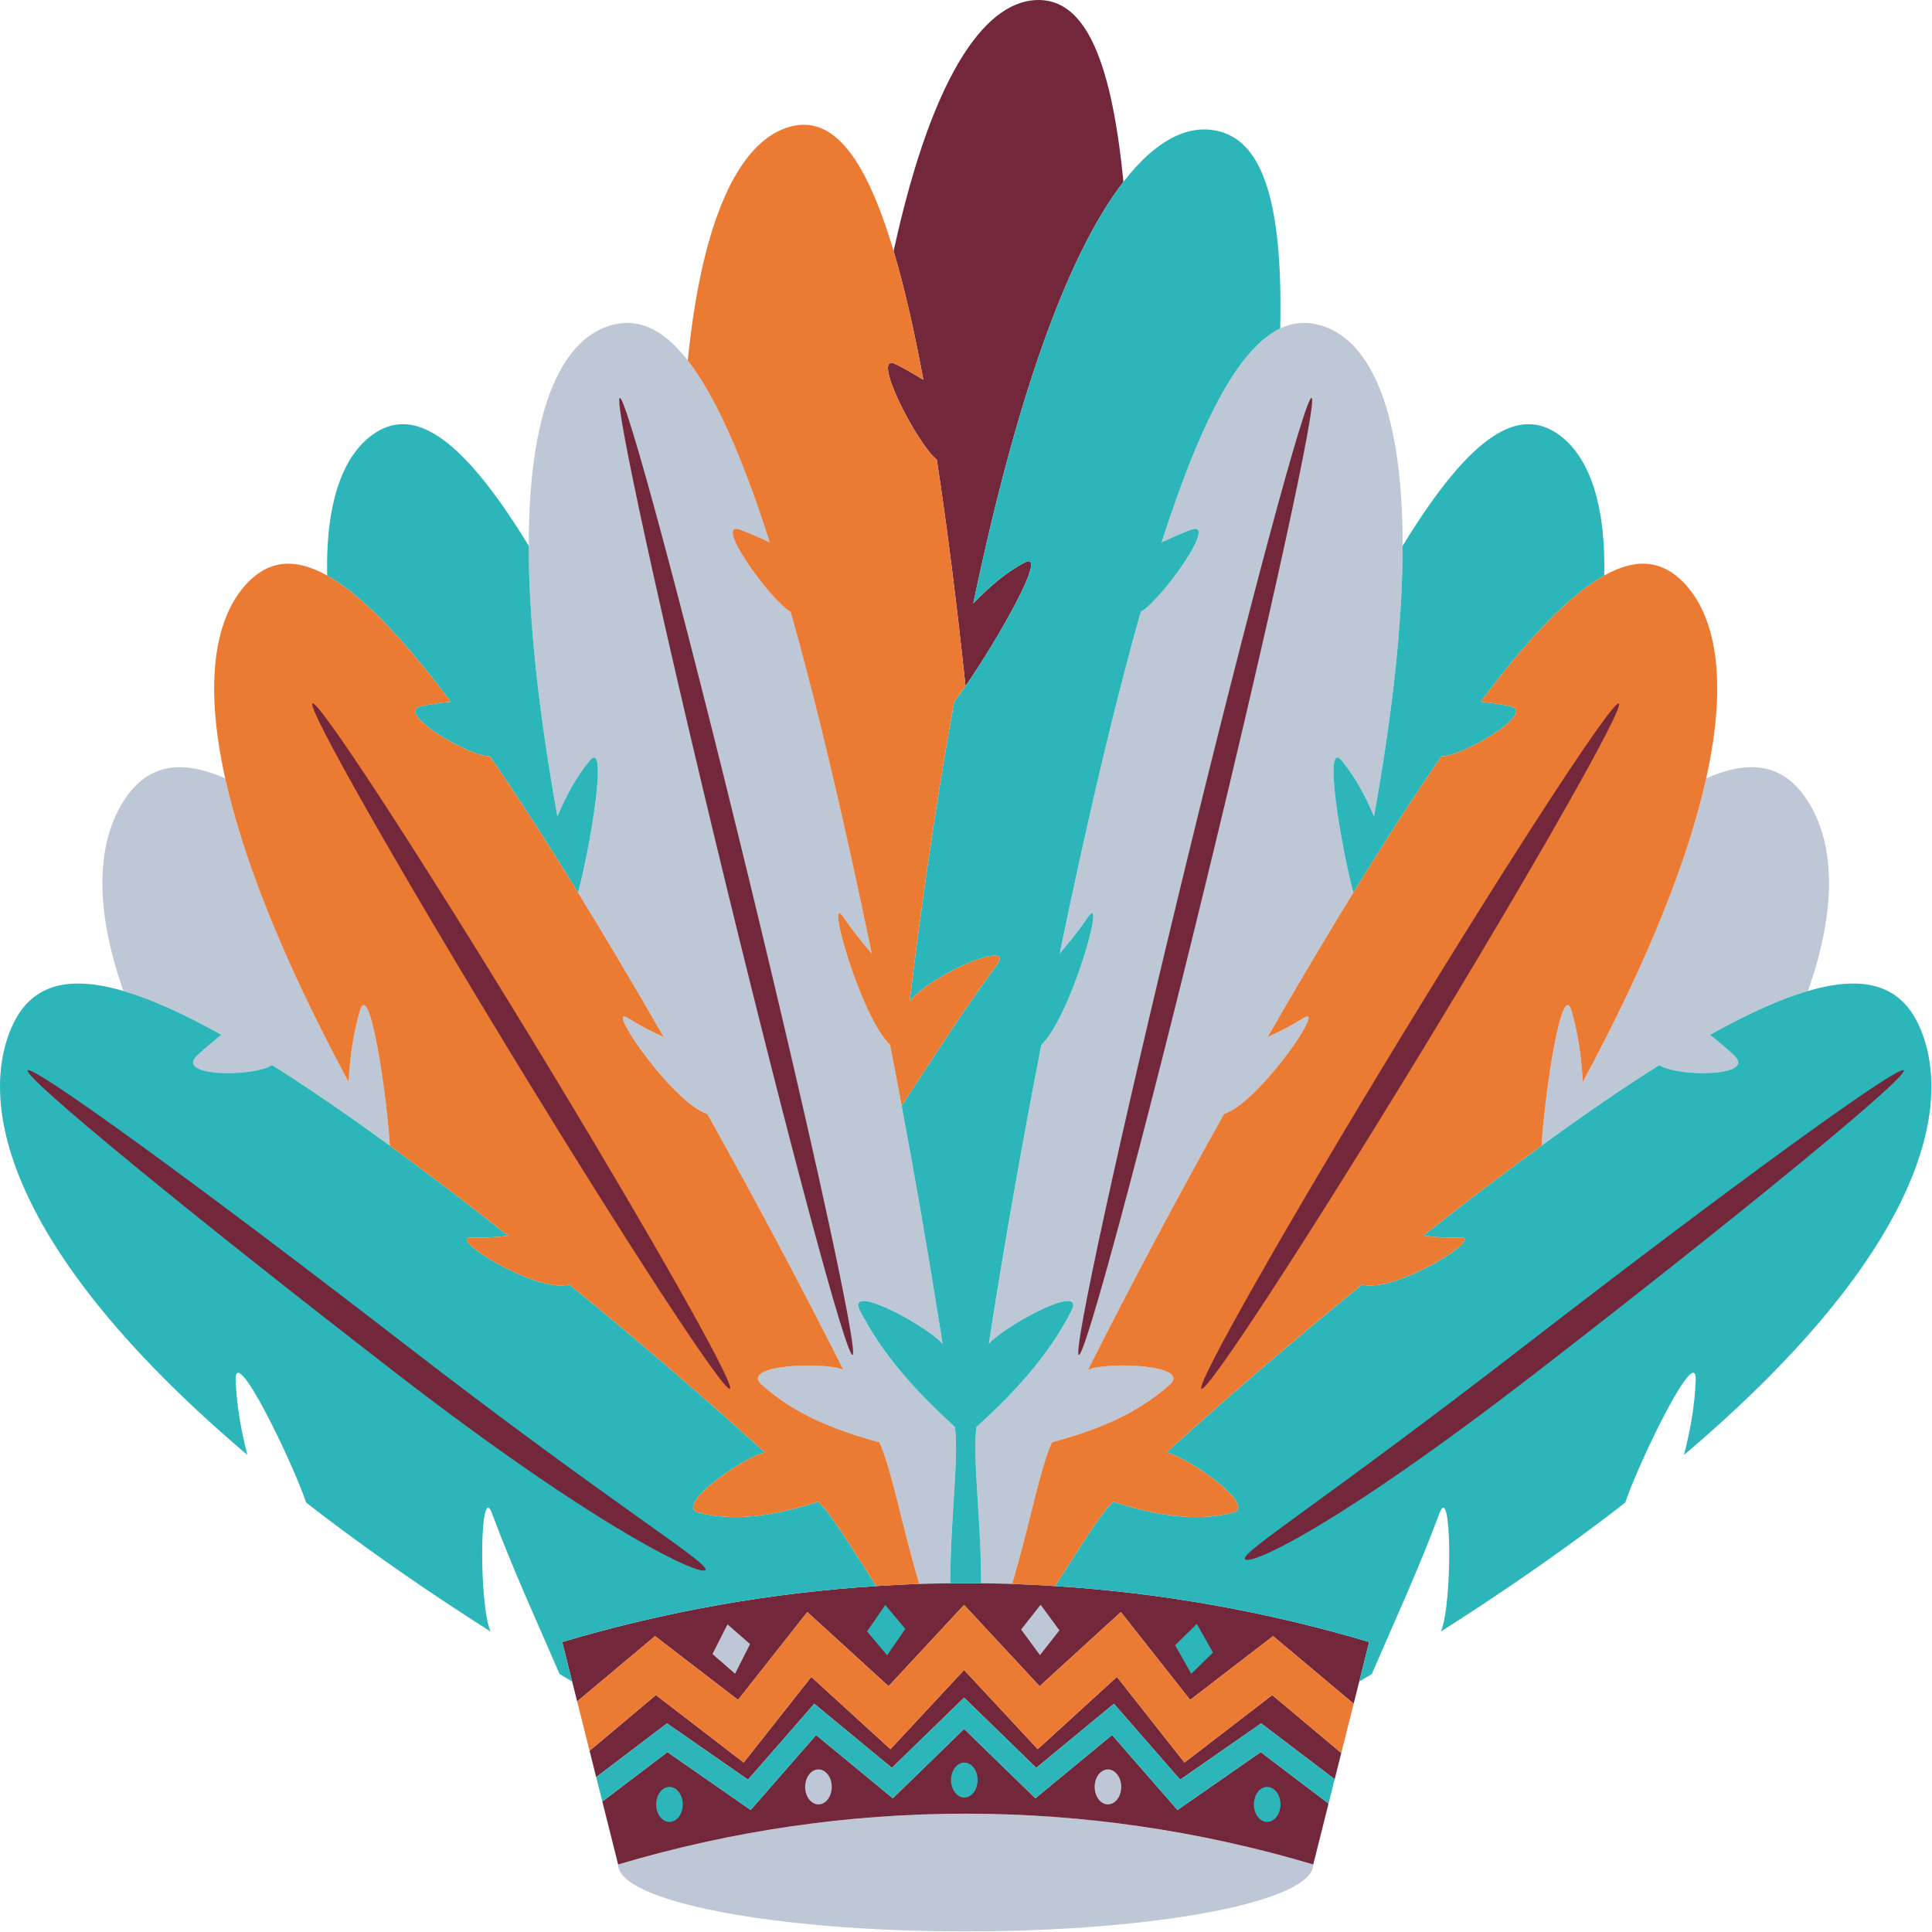
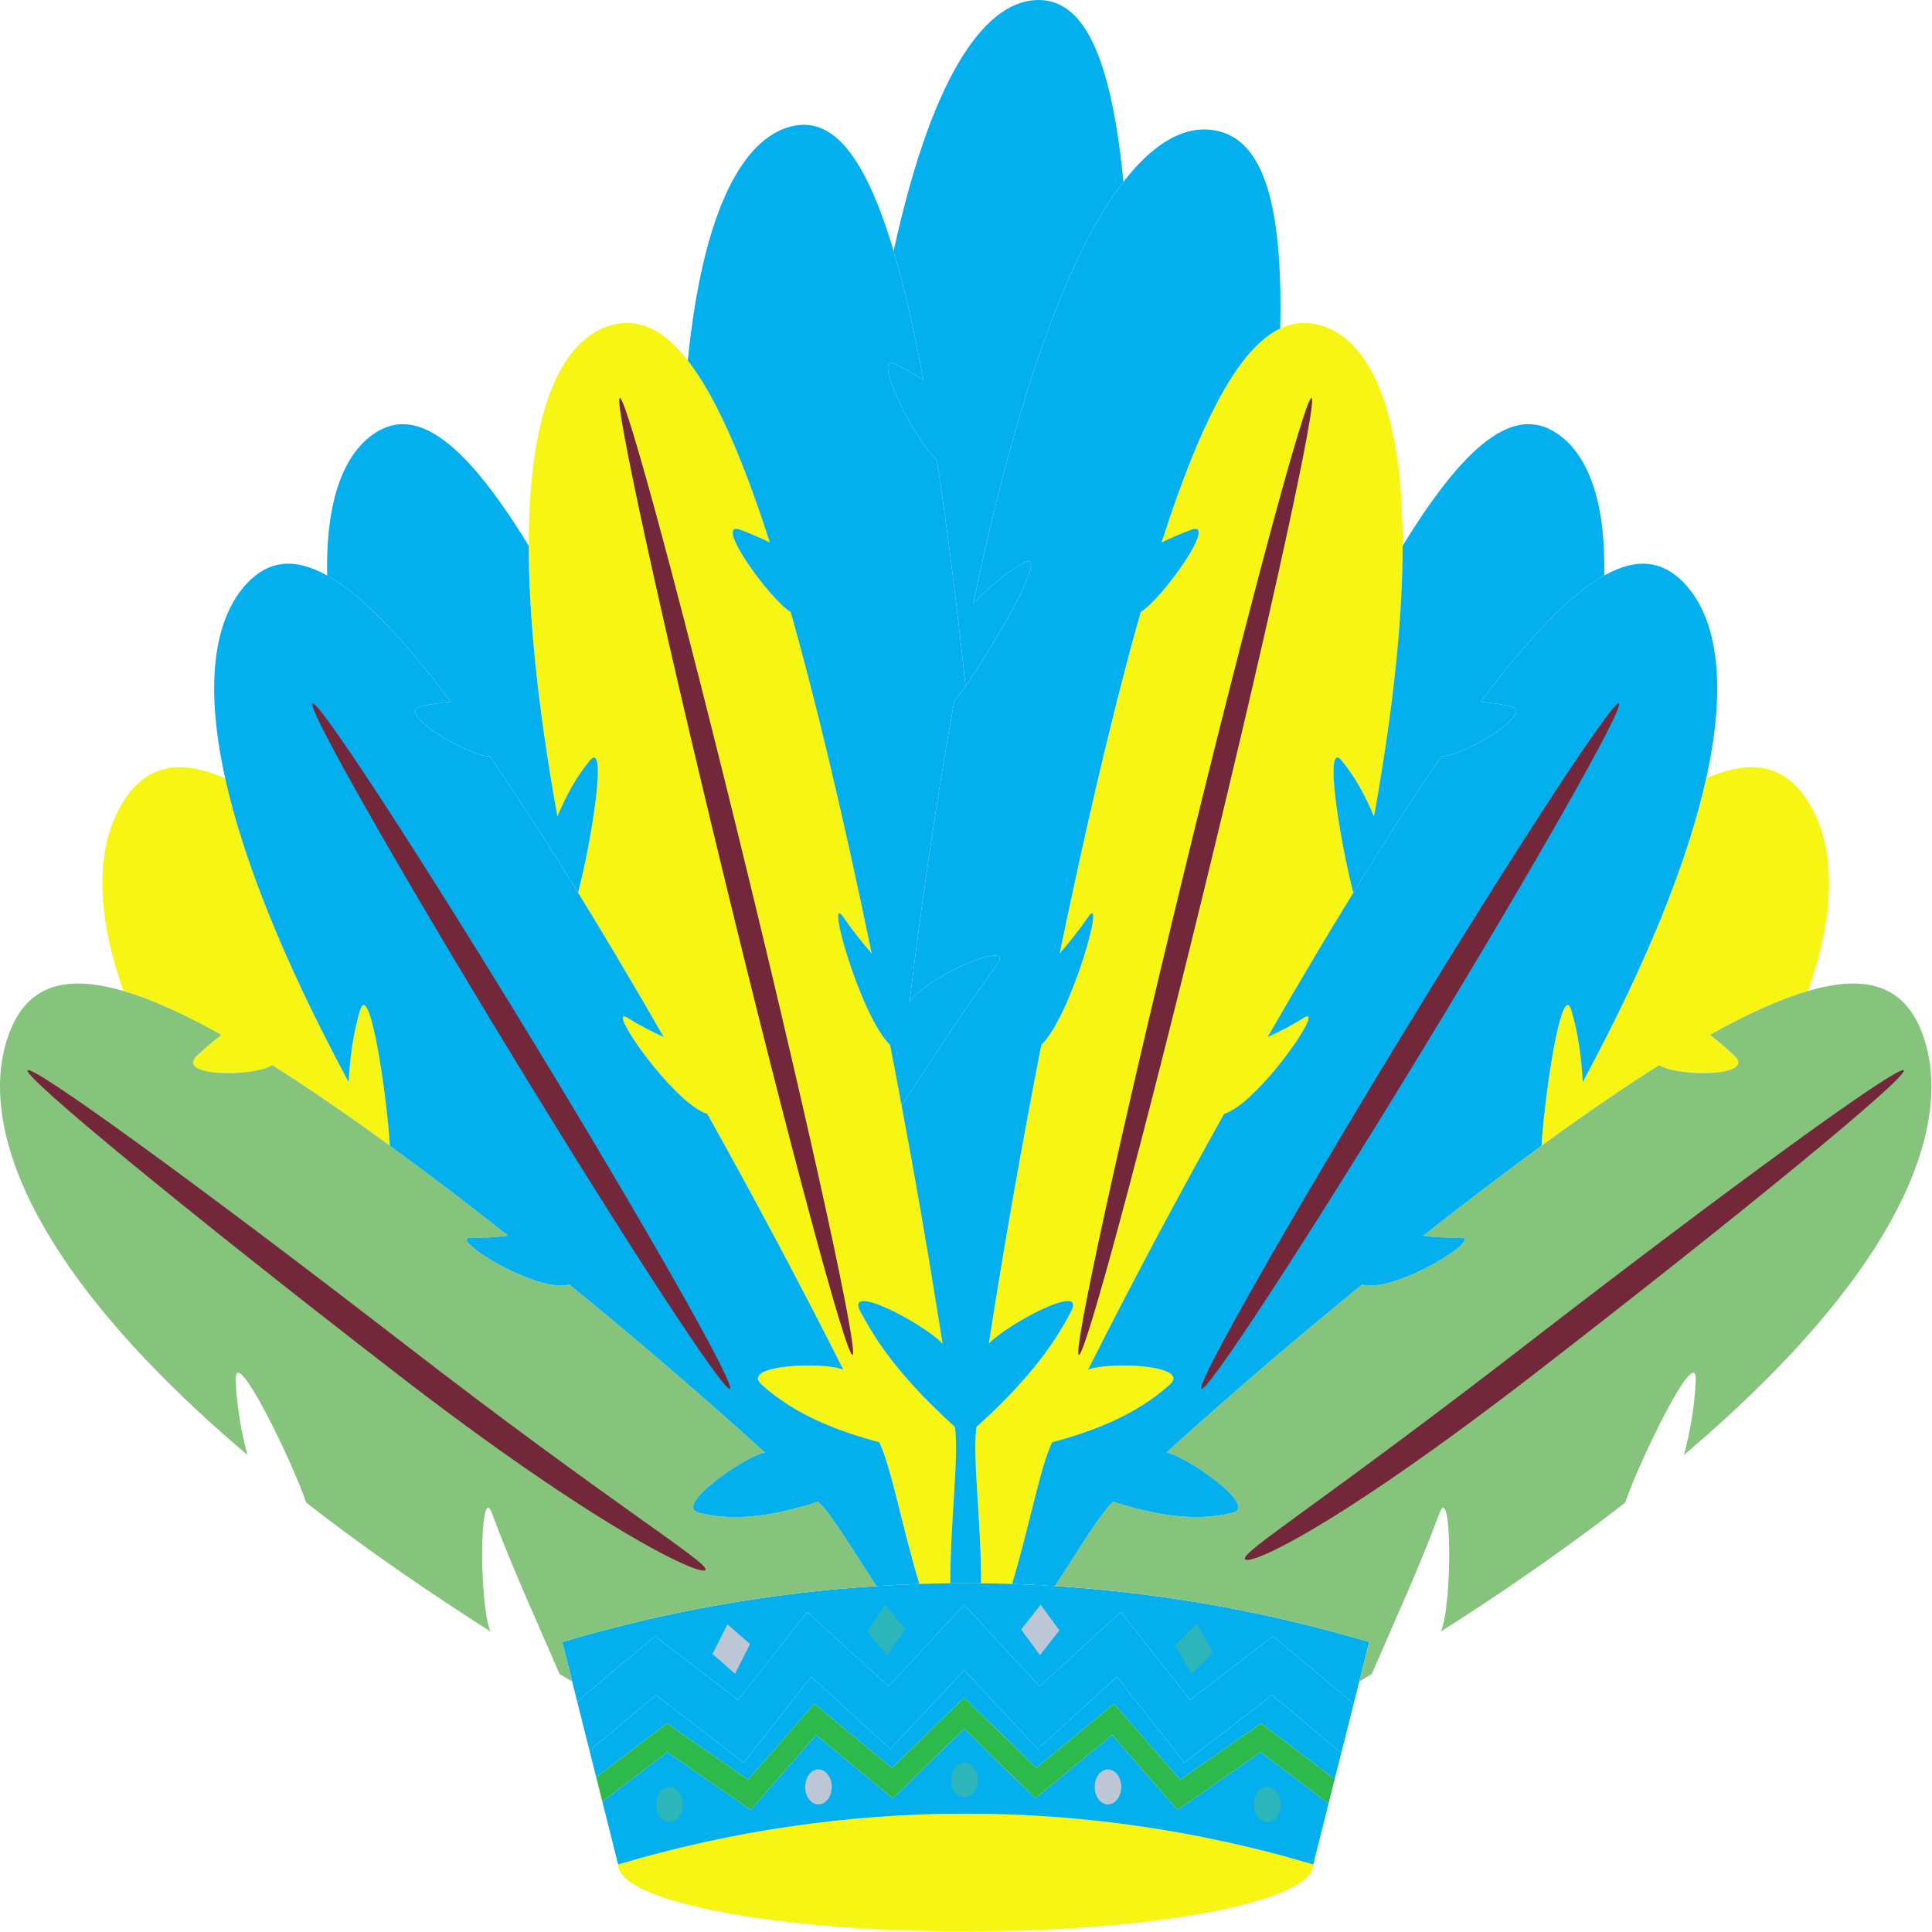
<svg xmlns="http://www.w3.org/2000/svg" width="96" height="96" viewBox="0 0 96 96" fill="none">
-   <path d="M30.715 92.645C30.715 92.645 30.715 92.645 30.715 92.644C30.715 92.645 30.715 92.645 30.715 92.645C30.715 94.481 38.447 95.97 47.985 95.97C57.523 95.97 65.254 94.481 65.254 92.645C53.949 89.279 42.02 89.279 30.715 92.645Z" fill="#BEC7D5" />
-   <path d="M17.879 50.233C17.536 51.414 17.387 52.591 17.323 53.768C13.929 47.456 12.037 42.5 11.19 38.677C8.773 37.61 7.22 38.135 6.157 39.781C4.91 41.71 4.572 44.808 6.132 49.241C7.473 49.633 9.079 50.345 11.002 51.42C10.594 51.743 10.195 52.077 9.807 52.436C8.65 53.505 12.586 53.532 13.521 52.924C15.253 54.014 17.197 55.344 19.371 56.93C19.22 54.381 18.362 48.578 17.879 50.233Z" fill="#BEC7D5" />
-   <path d="M31.201 50.585C30.184 49.942 32.466 53.379 34.222 54.797C34.479 55.006 34.725 55.169 34.948 55.272C35.017 55.303 35.083 55.33 35.147 55.349C37.483 59.533 39.793 63.867 41.907 68.063C40.952 67.648 36.741 67.807 37.846 68.801C39.534 70.319 41.599 71.099 43.69 71.665C44.281 72.884 44.825 75.868 45.68 78.703C46.193 78.686 46.706 78.68 47.22 78.675C47.216 75.552 47.658 72.381 47.45 70.906C46.62 70.15 45.811 69.355 45.064 68.502C44.276 67.603 43.563 66.635 42.975 65.573C42.895 65.43 42.812 65.29 42.738 65.143C42.638 64.947 42.624 64.817 42.675 64.739C42.783 64.571 43.194 64.647 43.722 64.855C44.172 65.031 44.705 65.301 45.209 65.595C45.731 65.899 46.219 66.227 46.548 66.5C46.667 66.599 46.766 66.69 46.837 66.771C46.812 66.606 46.783 66.437 46.757 66.272C46.718 66.025 46.676 65.774 46.637 65.526C46.086 62.055 45.468 58.492 44.803 54.941C44.613 53.931 44.423 52.921 44.227 51.917C42.772 50.541 40.975 44.218 41.901 45.563C42.34 46.201 42.816 46.802 43.315 47.381C42.98 45.768 42.642 44.169 42.3 42.621C41.236 37.798 40.238 33.763 39.288 30.407C38.262 29.81 35.358 25.775 36.803 26.327C37.289 26.512 37.771 26.724 38.25 26.951C36.812 22.468 35.476 19.58 34.175 17.909C32.898 16.269 31.654 15.802 30.379 16.156C28.109 16.789 26.271 19.88 26.273 27.121C26.274 30.589 26.695 35.004 27.696 40.565C28.112 39.578 28.611 38.635 29.295 37.801C30.241 36.649 29.35 41.99 28.724 44.355C29.347 45.369 29.99 46.431 30.659 47.555C31.426 48.843 32.202 50.177 32.981 51.53C32.373 51.258 31.776 50.95 31.201 50.585Z" fill="#BEC7D5" />
-   <path d="M89.813 39.781C88.749 38.135 87.196 37.61 84.78 38.677C83.933 42.5 82.041 47.456 78.647 53.768C78.583 52.591 78.433 51.414 78.09 50.233C77.608 48.578 76.75 54.381 76.598 56.929C78.773 55.344 80.717 54.014 82.448 52.923C83.384 53.532 87.319 53.505 86.163 52.436C85.775 52.077 85.376 51.743 84.967 51.42C86.891 50.345 88.497 49.633 89.838 49.241C91.398 44.808 91.06 41.71 89.813 39.781Z" fill="#BEC7D5" />
-   <path d="M65.59 16.156C64.926 15.971 64.269 16.012 63.612 16.323C61.726 17.218 59.833 20.363 57.72 26.951C58.199 26.725 58.681 26.512 59.167 26.328C60.612 25.776 57.708 29.811 56.682 30.408C55.731 33.764 54.734 37.798 53.67 42.621C53.328 44.169 52.99 45.768 52.655 47.381C53.153 46.802 53.63 46.201 54.069 45.563C54.994 44.218 53.198 50.541 51.743 51.918C50.777 56.868 49.882 61.936 49.133 66.772C49.919 65.879 53.986 63.659 53.232 65.143C52.08 67.409 50.344 69.245 48.519 70.907C48.311 72.381 48.753 75.552 48.75 78.675C49.263 78.68 49.776 78.686 50.29 78.703C51.145 75.868 51.688 72.884 52.28 71.665C54.37 71.099 56.436 70.319 58.124 68.801C59.229 67.807 55.017 67.649 54.063 68.063C56.177 63.867 58.486 59.533 60.823 55.349C60.886 55.33 60.953 55.303 61.022 55.272C61.244 55.169 61.49 55.006 61.748 54.798C63.504 53.379 65.786 49.942 64.769 50.585C64.193 50.95 63.596 51.258 62.989 51.53C63.767 50.177 64.544 48.843 65.311 47.556C65.98 46.431 66.623 45.37 67.246 44.356C66.62 41.99 65.729 36.65 66.674 37.801C67.359 38.635 67.857 39.578 68.274 40.566C69.275 35.004 69.696 30.589 69.697 27.121C69.699 19.881 67.86 16.79 65.59 16.156Z" fill="#BEC7D5" />
-   <path d="M46.55 22.839C47.04 26.029 47.515 29.762 47.977 34.089C49.516 31.87 52.167 27.275 50.905 27.955C49.953 28.47 49.129 29.185 48.361 29.985C50.733 18.645 53.361 12.223 55.822 9.037C55.18 2.447 53.731 0.02 51.623 0C49.171 -0.023 46.427 3.21 44.403 12.475C44.914 14.193 45.406 16.308 45.882 18.874C45.433 18.596 44.984 18.336 44.526 18.105C43.163 17.416 45.601 22.118 46.55 22.839Z" fill="#73273B" />
-   <path d="M62.645 87.061L58.509 89.938L55.258 86.211L51.448 89.356L47.905 85.909L44.362 89.356L40.552 86.212L37.301 89.938L33.165 87.061L29.929 89.517C30.191 90.559 30.453 91.602 30.715 92.644C30.715 92.645 30.715 92.645 30.715 92.645C42.021 89.279 53.949 89.279 65.255 92.645C65.508 91.636 65.762 90.627 66.015 89.619L62.645 87.061Z" fill="#73273B" />
-   <path d="M52.419 78.811C51.709 78.765 51 78.726 50.29 78.703C49.776 78.686 49.263 78.68 48.75 78.675C48.24 78.669 47.73 78.669 47.22 78.675C46.706 78.68 46.193 78.686 45.68 78.703C44.97 78.726 44.26 78.765 43.551 78.811C38.294 79.145 33.06 80.066 27.937 81.591C28.101 82.245 28.265 82.898 28.429 83.551C28.512 83.882 28.596 84.214 28.679 84.545L32.55 81.297L36.672 84.467L40.115 80.102L44.152 83.787L47.905 79.749L51.658 83.787L55.695 80.101L59.138 84.467L63.26 81.297L67.263 84.656C67.355 84.288 67.448 83.919 67.54 83.551C67.705 82.898 67.869 82.245 68.033 81.591C62.91 80.066 57.676 79.145 52.419 78.811Z" fill="#73273B" />
-   <path d="M63.217 84.226L58.856 87.58L55.498 83.324L51.564 86.915L47.905 82.979L44.246 86.915L40.312 83.324L36.954 87.58L32.593 84.226L29.295 86.994C29.405 87.431 29.515 87.868 29.624 88.305L33.144 85.634L37.169 88.431L40.46 84.659L44.318 87.844L47.905 84.355L51.492 87.844L55.35 84.659L58.641 88.431L62.665 85.634L66.32 88.407C66.429 87.973 66.538 87.539 66.647 87.105L63.217 84.226Z" fill="#73273B" />
-   <path d="M22.398 34.867C21.913 34.921 21.43 34.985 20.95 35.082C19.526 35.364 23.273 37.592 24.348 37.584C25.672 39.506 27.127 41.756 28.724 44.355C29.35 41.99 30.241 36.65 29.295 37.801C28.611 38.635 28.113 39.578 27.697 40.566C26.695 35.004 26.274 30.589 26.273 27.121C22.799 21.436 20.444 20.208 18.509 21.602C17.119 22.603 16.177 24.788 16.257 28.597C17.871 29.501 19.865 31.492 22.398 34.867Z" fill="#2DB6B9" />
-   <path d="M43.551 78.811C42.367 77.012 41.358 75.278 40.659 74.62C38.669 75.249 36.634 75.661 34.705 75.159C33.443 74.829 37.062 72.319 38.018 72.18C34.91 69.359 31.589 66.515 28.291 63.829C28.228 63.847 28.159 63.859 28.088 63.867C27.849 63.895 27.567 63.871 27.259 63.809C25.301 63.41 22.347 61.45 23.416 61.494C24.027 61.518 24.639 61.479 25.251 61.401C24.164 60.544 23.085 59.705 22.028 58.906C21.105 58.205 20.222 57.55 19.371 56.929C17.197 55.344 15.253 54.014 13.521 52.923C12.586 53.532 8.65 53.505 9.807 52.436C10.195 52.077 10.594 51.743 11.002 51.42C9.079 50.345 7.473 49.633 6.132 49.241C2.889 48.292 1.207 49.219 0.415 51.455C-1.047 55.576 1 62.721 12.293 72.296C11.994 71.138 11.768 69.93 11.71 68.611C11.624 66.621 14.533 72.644 15.212 74.659C15.531 74.908 15.849 75.156 16.179 75.406C18.758 77.359 21.539 79.267 24.373 81.069C23.793 79.728 23.825 73.523 24.45 75.206C25.475 77.966 26.671 80.547 27.807 83.186C28.015 83.31 28.222 83.428 28.429 83.551C28.265 82.898 28.101 82.245 27.937 81.591C33.06 80.066 38.294 79.145 43.551 78.811Z" fill="#2DB6B9" />
-   <path d="M71.622 37.584C72.697 37.592 76.445 35.364 75.02 35.083C74.54 34.985 74.057 34.921 73.573 34.867C76.105 31.492 78.099 29.501 79.713 28.597C79.794 24.788 78.85 22.603 77.462 21.602C75.526 20.208 73.171 21.436 69.697 27.121C69.696 30.589 69.275 35.004 68.274 40.566C67.857 39.578 67.359 38.636 66.675 37.801C65.729 36.65 66.62 41.99 67.246 44.356C68.844 41.757 70.298 39.506 71.622 37.584Z" fill="#2DB6B9" />
-   <path d="M95.555 51.456C94.763 49.219 93.081 48.292 89.838 49.241C88.497 49.633 86.891 50.345 84.968 51.42C85.376 51.743 85.775 52.077 86.163 52.436C87.32 53.505 83.384 53.532 82.449 52.924C80.717 54.014 78.773 55.344 76.599 56.93C75.748 57.55 74.866 58.205 73.942 58.906C72.885 59.705 71.806 60.544 70.719 61.401C71.331 61.479 71.943 61.519 72.553 61.494C73.623 61.45 70.669 63.41 68.711 63.809C68.403 63.871 68.121 63.895 67.882 63.867C67.811 63.859 67.742 63.847 67.68 63.829C64.381 66.515 61.06 69.359 57.952 72.18C58.908 72.319 62.527 74.829 61.265 75.159C59.336 75.661 57.301 75.25 55.311 74.62C54.612 75.278 53.603 77.012 52.419 78.811C57.676 79.145 62.91 80.066 68.033 81.592C67.869 82.245 67.705 82.898 67.54 83.551C67.748 83.429 67.956 83.31 68.163 83.186C69.299 80.547 70.496 77.966 71.52 75.206C72.145 73.524 72.177 79.728 71.597 81.07C74.431 79.267 77.212 77.359 79.791 75.406C80.122 75.156 80.439 74.908 80.758 74.659C81.437 72.644 84.346 66.621 84.26 68.611C84.202 69.93 83.976 71.138 83.677 72.296C94.97 62.721 97.017 55.576 95.555 51.456Z" fill="#2DB6B9" />
-   <path d="M58.641 88.431L55.35 84.659L51.492 87.844L47.905 84.355L44.318 87.844L40.46 84.659L37.169 88.431L33.144 85.634L29.624 88.305C29.668 88.478 29.711 88.651 29.755 88.824C29.813 89.055 29.871 89.286 29.929 89.517L33.164 87.061L37.301 89.938L40.552 86.212L44.362 89.356L47.905 85.909L51.448 89.356L55.258 86.211L58.509 89.938L62.645 87.061L66.015 89.619C66.032 89.552 66.048 89.486 66.065 89.419C66.15 89.082 66.235 88.745 66.32 88.407L62.665 85.634L58.641 88.431Z" fill="#2DB6B9" />
-   <path d="M42.975 65.573C43.563 66.635 44.276 67.603 45.065 68.503C45.812 69.355 46.62 70.15 47.45 70.907C47.658 72.381 47.217 75.552 47.22 78.675C47.73 78.669 48.24 78.669 48.75 78.675C48.754 75.552 48.312 72.381 48.519 70.907C50.344 69.245 52.081 67.409 53.232 65.144C53.986 63.659 49.92 65.879 49.133 66.772C49.882 61.936 50.777 56.868 51.743 51.918C53.198 50.541 54.994 44.218 54.069 45.563C53.63 46.202 53.154 46.802 52.655 47.381C52.99 45.768 53.328 44.169 53.67 42.621C54.734 37.798 55.732 33.764 56.682 30.408C57.708 29.811 60.612 25.776 59.167 26.328C58.681 26.512 58.2 26.725 57.72 26.951C59.833 20.363 61.726 17.218 63.613 16.323C63.764 9.615 62.581 6.927 60.431 6.491C59.057 6.213 57.478 6.893 55.822 9.037C53.362 12.223 50.733 18.645 48.361 29.985C49.129 29.185 49.953 28.47 50.906 27.955C52.167 27.275 49.516 31.87 47.977 34.089C47.765 34.394 47.574 34.656 47.417 34.851C47.321 35.379 47.225 35.906 47.131 36.451C46.396 40.706 45.749 45.229 45.193 49.792C45.773 48.912 48.189 47.669 49.212 47.498C49.647 47.426 49.831 47.546 49.514 47.972C49.432 48.082 49.355 48.196 49.274 48.306C47.707 50.442 46.272 52.711 44.803 54.942C45.468 58.492 46.087 62.055 46.637 65.526C46.677 65.774 46.719 66.025 46.757 66.272C46.783 66.438 46.812 66.607 46.837 66.772C46.766 66.691 46.667 66.599 46.549 66.5C46.219 66.227 45.731 65.899 45.21 65.595C44.706 65.302 44.172 65.032 43.722 64.855C43.194 64.647 42.784 64.571 42.675 64.739C42.625 64.817 42.638 64.947 42.738 65.144C42.812 65.29 42.896 65.43 42.975 65.573Z" fill="#2DB6B9" />
-   <path d="M34.705 75.159C36.634 75.661 38.669 75.249 40.659 74.62C41.358 75.278 42.367 77.012 43.551 78.811C44.261 78.765 44.97 78.726 45.68 78.703C44.825 75.868 44.281 72.884 43.691 71.665C41.599 71.099 39.534 70.319 37.846 68.801C36.741 67.807 40.952 67.649 41.907 68.063C39.794 63.867 37.483 59.533 35.147 55.349C35.083 55.33 35.017 55.303 34.948 55.272C34.725 55.169 34.48 55.006 34.222 54.798C32.466 53.379 30.184 49.942 31.201 50.585C31.777 50.95 32.374 51.258 32.981 51.53C32.203 50.177 31.426 48.843 30.659 47.556C29.99 46.431 29.347 45.37 28.724 44.355C27.127 41.756 25.672 39.506 24.348 37.584C23.273 37.592 19.526 35.364 20.95 35.083C21.43 34.985 21.913 34.921 22.398 34.867C19.865 31.492 17.871 29.501 16.257 28.597C14.582 27.658 13.315 27.89 12.285 28.973C10.781 30.552 10.071 33.622 11.19 38.677C12.037 42.5 13.929 47.456 17.323 53.768C17.387 52.591 17.536 51.414 17.88 50.233C18.362 48.578 19.22 54.381 19.371 56.929C20.222 57.55 21.105 58.205 22.028 58.906C23.085 59.705 24.164 60.544 25.251 61.401C24.639 61.479 24.027 61.518 23.416 61.494C22.347 61.45 25.301 63.41 27.259 63.809C27.567 63.871 27.849 63.895 28.088 63.867C28.159 63.859 28.228 63.847 28.291 63.829C31.589 66.515 34.91 69.359 38.018 72.18C37.062 72.319 33.443 74.829 34.705 75.159Z" fill="#EB7A33" />
-   <path d="M83.685 28.973C82.654 27.89 81.388 27.658 79.713 28.597C78.099 29.501 76.105 31.492 73.572 34.867C74.057 34.921 74.54 34.985 75.02 35.083C76.444 35.364 72.697 37.592 71.622 37.584C70.297 39.506 68.843 41.756 67.246 44.356C66.622 45.37 65.98 46.431 65.311 47.556C64.544 48.843 63.767 50.177 62.989 51.53C63.596 51.258 64.193 50.95 64.769 50.585C65.786 49.942 63.504 53.379 61.748 54.798C61.49 55.006 61.244 55.169 61.022 55.272C60.953 55.303 60.886 55.33 60.823 55.349C58.486 59.533 56.177 63.867 54.063 68.063C55.017 67.649 59.229 67.807 58.124 68.801C56.436 70.319 54.37 71.099 52.279 71.665C51.688 72.884 51.145 75.868 50.29 78.703C51 78.726 51.709 78.765 52.419 78.811C53.603 77.012 54.612 75.278 55.31 74.62C57.301 75.249 59.336 75.661 61.265 75.159C62.526 74.829 58.908 72.319 57.952 72.18C61.06 69.359 64.381 66.515 67.679 63.829C67.742 63.847 67.811 63.859 67.882 63.867C68.121 63.895 68.403 63.871 68.711 63.809C70.669 63.41 73.623 61.45 72.553 61.494C71.943 61.518 71.331 61.479 70.719 61.401C71.806 60.544 72.885 59.705 73.941 58.906C74.865 58.205 75.748 57.55 76.598 56.929C76.75 54.381 77.608 48.578 78.09 50.233C78.433 51.414 78.583 52.591 78.647 53.768C82.041 47.456 83.933 42.499 84.78 38.677C85.899 33.622 85.189 30.552 83.685 28.973Z" fill="#EB7A33" />
-   <path d="M36.803 26.328C35.358 25.776 38.262 29.811 39.288 30.408C40.238 33.764 41.236 37.798 42.3 42.621C42.642 44.17 42.98 45.768 43.315 47.381C42.816 46.802 42.34 46.202 41.901 45.563C40.976 44.218 42.772 50.541 44.227 51.918C44.423 52.921 44.613 53.931 44.803 54.942C46.272 52.711 47.707 50.442 49.273 48.306C49.355 48.196 49.431 48.082 49.513 47.972C49.831 47.546 49.646 47.426 49.212 47.498C48.189 47.669 45.773 48.912 45.193 49.792C45.749 45.229 46.395 40.706 47.131 36.451C47.224 35.906 47.321 35.379 47.417 34.851C47.574 34.656 47.765 34.394 47.977 34.089C47.514 29.762 47.039 26.029 46.55 22.839C45.601 22.118 43.163 17.416 44.526 18.104C44.984 18.336 45.433 18.596 45.882 18.874C45.405 16.307 44.914 14.193 44.403 12.474C42.886 7.369 41.202 5.772 39.259 6.295C37.028 6.897 34.959 10.155 34.175 17.91C35.476 19.581 36.812 22.469 38.25 26.951C37.771 26.725 37.289 26.512 36.803 26.328Z" fill="#EB7A33" />
-   <path d="M59.138 84.467L55.695 80.101L51.658 83.787L47.905 79.749L44.152 83.787L40.115 80.102L36.672 84.467L32.55 81.297L28.679 84.545C28.884 85.361 29.09 86.177 29.295 86.994L32.593 84.226L36.954 87.58L40.312 83.324L44.246 86.916L47.905 82.979L51.564 86.916L55.498 83.324L58.856 87.58L63.217 84.226L66.647 87.105C66.852 86.289 67.057 85.473 67.263 84.656L63.26 81.297L59.138 84.467Z" fill="#EB7A33" />
+   <path d="M30.715 92.645C30.715 92.645 30.715 92.645 30.715 92.644C30.715 92.645 30.715 92.645 30.715 92.645C30.715 94.481 38.447 95.97 47.985 95.97C57.523 95.97 65.254 94.481 65.254 92.645C53.949 89.279 42.02 89.279 30.715 92.645Z" fill="#F7F514" />
+   <path d="M17.879 50.233C17.536 51.414 17.387 52.591 17.323 53.768C13.929 47.456 12.037 42.5 11.19 38.677C8.773 37.61 7.22 38.135 6.157 39.781C4.91 41.71 4.572 44.808 6.132 49.241C7.473 49.633 9.079 50.345 11.002 51.42C10.594 51.743 10.195 52.077 9.807 52.436C8.65 53.505 12.586 53.532 13.521 52.924C15.253 54.014 17.197 55.344 19.371 56.93C19.22 54.381 18.362 48.578 17.879 50.233Z" fill="#F7F514" />
+   <path d="M31.201 50.585C30.184 49.942 32.466 53.379 34.222 54.797C34.479 55.006 34.725 55.169 34.948 55.272C35.017 55.303 35.083 55.33 35.147 55.349C37.483 59.533 39.793 63.867 41.907 68.063C40.952 67.648 36.741 67.807 37.846 68.801C39.534 70.319 41.599 71.099 43.69 71.665C44.281 72.884 44.825 75.868 45.68 78.703C46.193 78.686 46.706 78.68 47.22 78.675C47.216 75.552 47.658 72.381 47.45 70.906C46.62 70.15 45.811 69.355 45.064 68.502C44.276 67.603 43.563 66.635 42.975 65.573C42.895 65.43 42.812 65.29 42.738 65.143C42.638 64.947 42.624 64.817 42.675 64.739C42.783 64.571 43.194 64.647 43.722 64.855C44.172 65.031 44.705 65.301 45.209 65.595C45.731 65.899 46.219 66.227 46.548 66.5C46.667 66.599 46.766 66.69 46.837 66.771C46.812 66.606 46.783 66.437 46.757 66.272C46.718 66.025 46.676 65.774 46.637 65.526C46.086 62.055 45.468 58.492 44.803 54.941C44.613 53.931 44.423 52.921 44.227 51.917C42.772 50.541 40.975 44.218 41.901 45.563C42.34 46.201 42.816 46.802 43.315 47.381C42.98 45.768 42.642 44.169 42.3 42.621C41.236 37.798 40.238 33.763 39.288 30.407C38.262 29.81 35.358 25.775 36.803 26.327C37.289 26.512 37.771 26.724 38.25 26.951C36.812 22.468 35.476 19.58 34.175 17.909C32.898 16.269 31.654 15.802 30.379 16.156C28.109 16.789 26.271 19.88 26.273 27.121C26.274 30.589 26.695 35.004 27.696 40.565C28.112 39.578 28.611 38.635 29.295 37.801C30.241 36.649 29.35 41.99 28.724 44.355C29.347 45.369 29.99 46.431 30.659 47.555C31.426 48.843 32.202 50.177 32.981 51.53C32.373 51.258 31.776 50.95 31.201 50.585Z" fill="#F7F514" />
+   <path d="M89.813 39.781C88.749 38.135 87.196 37.61 84.78 38.677C83.933 42.5 82.041 47.456 78.647 53.768C78.583 52.591 78.433 51.414 78.09 50.233C77.608 48.578 76.75 54.381 76.598 56.929C78.773 55.344 80.717 54.014 82.448 52.923C83.384 53.532 87.319 53.505 86.163 52.436C85.775 52.077 85.376 51.743 84.967 51.42C86.891 50.345 88.497 49.633 89.838 49.241C91.398 44.808 91.06 41.71 89.813 39.781Z" fill="#F7F514" />
+   <path d="M65.59 16.156C64.926 15.971 64.269 16.012 63.612 16.323C61.726 17.218 59.833 20.363 57.72 26.951C58.199 26.725 58.681 26.512 59.167 26.328C60.612 25.776 57.708 29.811 56.682 30.408C55.731 33.764 54.734 37.798 53.67 42.621C53.328 44.169 52.99 45.768 52.655 47.381C53.153 46.802 53.63 46.201 54.069 45.563C54.994 44.218 53.198 50.541 51.743 51.918C50.777 56.868 49.882 61.936 49.133 66.772C49.919 65.879 53.986 63.659 53.232 65.143C52.08 67.409 50.344 69.245 48.519 70.907C48.311 72.381 48.753 75.552 48.75 78.675C49.263 78.68 49.776 78.686 50.29 78.703C51.145 75.868 51.688 72.884 52.28 71.665C54.37 71.099 56.436 70.319 58.124 68.801C59.229 67.807 55.017 67.649 54.063 68.063C56.177 63.867 58.486 59.533 60.823 55.349C60.886 55.33 60.953 55.303 61.022 55.272C61.244 55.169 61.49 55.006 61.748 54.798C63.504 53.379 65.786 49.942 64.769 50.585C64.193 50.95 63.596 51.258 62.989 51.53C63.767 50.177 64.544 48.843 65.311 47.556C65.98 46.431 66.623 45.37 67.246 44.356C66.62 41.99 65.729 36.65 66.674 37.801C67.359 38.635 67.857 39.578 68.274 40.566C69.275 35.004 69.696 30.589 69.697 27.121C69.699 19.881 67.86 16.79 65.59 16.156Z" fill="#F7F514" />
+   <path d="M46.55 22.839C47.04 26.029 47.515 29.762 47.977 34.089C49.516 31.87 52.167 27.275 50.905 27.955C49.953 28.47 49.129 29.185 48.361 29.985C50.733 18.645 53.361 12.223 55.822 9.037C55.18 2.447 53.731 0.02 51.623 0C49.171 -0.023 46.427 3.21 44.403 12.475C44.914 14.193 45.406 16.308 45.882 18.874C45.433 18.596 44.984 18.336 44.526 18.105C43.163 17.416 45.601 22.118 46.55 22.839Z" fill="#04AFED" />
+   <path d="M62.645 87.061L58.509 89.938L55.258 86.211L51.448 89.356L47.905 85.909L44.362 89.356L40.552 86.212L37.301 89.938L33.165 87.061L29.929 89.517C30.191 90.559 30.453 91.602 30.715 92.644C30.715 92.645 30.715 92.645 30.715 92.645C42.021 89.279 53.949 89.279 65.255 92.645C65.508 91.636 65.762 90.627 66.015 89.619L62.645 87.061Z" fill="#04AFED" />
+   <path d="M52.419 78.811C51.709 78.765 51 78.726 50.29 78.703C49.776 78.686 49.263 78.68 48.75 78.675C48.24 78.669 47.73 78.669 47.22 78.675C46.706 78.68 46.193 78.686 45.68 78.703C44.97 78.726 44.26 78.765 43.551 78.811C38.294 79.145 33.06 80.066 27.937 81.591C28.101 82.245 28.265 82.898 28.429 83.551C28.512 83.882 28.596 84.214 28.679 84.545L32.55 81.297L36.672 84.467L40.115 80.102L44.152 83.787L47.905 79.749L51.658 83.787L55.695 80.101L59.138 84.467L63.26 81.297L67.263 84.656C67.355 84.288 67.448 83.919 67.54 83.551C67.705 82.898 67.869 82.245 68.033 81.591C62.91 80.066 57.676 79.145 52.419 78.811Z" fill="#04AFED" />
+   <path d="M63.217 84.226L58.856 87.58L55.498 83.324L51.564 86.915L47.905 82.979L44.246 86.915L40.312 83.324L36.954 87.58L32.593 84.226L29.295 86.994C29.405 87.431 29.515 87.868 29.624 88.305L33.144 85.634L37.169 88.431L40.46 84.659L44.318 87.844L47.905 84.355L51.492 87.844L55.35 84.659L58.641 88.431L62.665 85.634L66.32 88.407C66.429 87.973 66.538 87.539 66.647 87.105L63.217 84.226Z" fill="#04AFED" />
+   <path d="M22.398 34.867C21.913 34.921 21.43 34.985 20.95 35.082C19.526 35.364 23.273 37.592 24.348 37.584C25.672 39.506 27.127 41.756 28.724 44.355C29.35 41.99 30.241 36.65 29.295 37.801C28.611 38.635 28.113 39.578 27.697 40.566C26.695 35.004 26.274 30.589 26.273 27.121C22.799 21.436 20.444 20.208 18.509 21.602C17.119 22.603 16.177 24.788 16.257 28.597C17.871 29.501 19.865 31.492 22.398 34.867Z" fill="#04AFED" />
+   <path d="M43.551 78.811C42.367 77.012 41.358 75.278 40.659 74.62C38.669 75.249 36.634 75.661 34.705 75.159C33.443 74.829 37.062 72.319 38.018 72.18C34.91 69.359 31.589 66.515 28.291 63.829C28.228 63.847 28.159 63.859 28.088 63.867C27.849 63.895 27.567 63.871 27.259 63.809C25.301 63.41 22.347 61.45 23.416 61.494C24.027 61.518 24.639 61.479 25.251 61.401C24.164 60.544 23.085 59.705 22.028 58.906C21.105 58.205 20.222 57.55 19.371 56.929C17.197 55.344 15.253 54.014 13.521 52.923C12.586 53.532 8.65 53.505 9.807 52.436C10.195 52.077 10.594 51.743 11.002 51.42C9.079 50.345 7.473 49.633 6.132 49.241C2.889 48.292 1.207 49.219 0.415 51.455C-1.047 55.576 1 62.721 12.293 72.296C11.994 71.138 11.768 69.93 11.71 68.611C11.624 66.621 14.533 72.644 15.212 74.659C15.531 74.908 15.849 75.156 16.179 75.406C18.758 77.359 21.539 79.267 24.373 81.069C23.793 79.728 23.825 73.523 24.45 75.206C25.475 77.966 26.671 80.547 27.807 83.186C28.015 83.31 28.222 83.428 28.429 83.551C28.265 82.898 28.101 82.245 27.937 81.591C33.06 80.066 38.294 79.145 43.551 78.811Z" fill="#86C37D" />
+   <path d="M71.622 37.584C72.697 37.592 76.445 35.364 75.02 35.083C74.54 34.985 74.057 34.921 73.573 34.867C76.105 31.492 78.099 29.501 79.713 28.597C79.794 24.788 78.85 22.603 77.462 21.602C75.526 20.208 73.171 21.436 69.697 27.121C69.696 30.589 69.275 35.004 68.274 40.566C67.857 39.578 67.359 38.636 66.675 37.801C65.729 36.65 66.62 41.99 67.246 44.356C68.844 41.757 70.298 39.506 71.622 37.584Z" fill="#04AFED" />
+   <path d="M95.555 51.456C94.763 49.219 93.081 48.292 89.838 49.241C88.497 49.633 86.891 50.345 84.968 51.42C85.376 51.743 85.775 52.077 86.163 52.436C87.32 53.505 83.384 53.532 82.449 52.924C80.717 54.014 78.773 55.344 76.599 56.93C75.748 57.55 74.866 58.205 73.942 58.906C72.885 59.705 71.806 60.544 70.719 61.401C71.331 61.479 71.943 61.519 72.553 61.494C73.623 61.45 70.669 63.41 68.711 63.809C68.403 63.871 68.121 63.895 67.882 63.867C67.811 63.859 67.742 63.847 67.68 63.829C64.381 66.515 61.06 69.359 57.952 72.18C58.908 72.319 62.527 74.829 61.265 75.159C59.336 75.661 57.301 75.25 55.311 74.62C54.612 75.278 53.603 77.012 52.419 78.811C57.676 79.145 62.91 80.066 68.033 81.592C67.869 82.245 67.705 82.898 67.54 83.551C67.748 83.429 67.956 83.31 68.163 83.186C69.299 80.547 70.496 77.966 71.52 75.206C72.145 73.524 72.177 79.728 71.597 81.07C74.431 79.267 77.212 77.359 79.791 75.406C80.122 75.156 80.439 74.908 80.758 74.659C81.437 72.644 84.346 66.621 84.26 68.611C84.202 69.93 83.976 71.138 83.677 72.296C94.97 62.721 97.017 55.576 95.555 51.456Z" fill="#86C37D" />
+   <path d="M58.641 88.431L55.35 84.659L51.492 87.844L47.905 84.355L44.318 87.844L40.46 84.659L37.169 88.431L33.144 85.634L29.624 88.305C29.668 88.478 29.711 88.651 29.755 88.824C29.813 89.055 29.871 89.286 29.929 89.517L33.164 87.061L37.301 89.938L40.552 86.212L44.362 89.356L47.905 85.909L51.448 89.356L55.258 86.211L58.509 89.938L62.645 87.061L66.015 89.619C66.032 89.552 66.048 89.486 66.065 89.419C66.15 89.082 66.235 88.745 66.32 88.407L62.665 85.634L58.641 88.431Z" fill="#2DB94B" />
+   <path d="M42.975 65.573C43.563 66.635 44.276 67.603 45.065 68.503C45.812 69.355 46.62 70.15 47.45 70.907C47.658 72.381 47.217 75.552 47.22 78.675C47.73 78.669 48.24 78.669 48.75 78.675C48.754 75.552 48.312 72.381 48.519 70.907C50.344 69.245 52.081 67.409 53.232 65.144C53.986 63.659 49.92 65.879 49.133 66.772C49.882 61.936 50.777 56.868 51.743 51.918C53.198 50.541 54.994 44.218 54.069 45.563C53.63 46.202 53.154 46.802 52.655 47.381C52.99 45.768 53.328 44.169 53.67 42.621C54.734 37.798 55.732 33.764 56.682 30.408C57.708 29.811 60.612 25.776 59.167 26.328C58.681 26.512 58.2 26.725 57.72 26.951C59.833 20.363 61.726 17.218 63.613 16.323C63.764 9.615 62.581 6.927 60.431 6.491C59.057 6.213 57.478 6.893 55.822 9.037C53.362 12.223 50.733 18.645 48.361 29.985C49.129 29.185 49.953 28.47 50.906 27.955C52.167 27.275 49.516 31.87 47.977 34.089C47.765 34.394 47.574 34.656 47.417 34.851C47.321 35.379 47.225 35.906 47.131 36.451C46.396 40.706 45.749 45.229 45.193 49.792C45.773 48.912 48.189 47.669 49.212 47.498C49.647 47.426 49.831 47.546 49.514 47.972C49.432 48.082 49.355 48.196 49.274 48.306C47.707 50.442 46.272 52.711 44.803 54.942C45.468 58.492 46.087 62.055 46.637 65.526C46.677 65.774 46.719 66.025 46.757 66.272C46.783 66.438 46.812 66.607 46.837 66.772C46.766 66.691 46.667 66.599 46.549 66.5C46.219 66.227 45.731 65.899 45.21 65.595C44.706 65.302 44.172 65.032 43.722 64.855C43.194 64.647 42.784 64.571 42.675 64.739C42.625 64.817 42.638 64.947 42.738 65.144C42.812 65.29 42.896 65.43 42.975 65.573Z" fill="#04AFED" />
+   <path d="M34.705 75.159C36.634 75.661 38.669 75.249 40.659 74.62C41.358 75.278 42.367 77.012 43.551 78.811C44.261 78.765 44.97 78.726 45.68 78.703C44.825 75.868 44.281 72.884 43.691 71.665C41.599 71.099 39.534 70.319 37.846 68.801C36.741 67.807 40.952 67.649 41.907 68.063C39.794 63.867 37.483 59.533 35.147 55.349C35.083 55.33 35.017 55.303 34.948 55.272C34.725 55.169 34.48 55.006 34.222 54.798C32.466 53.379 30.184 49.942 31.201 50.585C31.777 50.95 32.374 51.258 32.981 51.53C32.203 50.177 31.426 48.843 30.659 47.556C29.99 46.431 29.347 45.37 28.724 44.355C27.127 41.756 25.672 39.506 24.348 37.584C23.273 37.592 19.526 35.364 20.95 35.083C21.43 34.985 21.913 34.921 22.398 34.867C19.865 31.492 17.871 29.501 16.257 28.597C14.582 27.658 13.315 27.89 12.285 28.973C10.781 30.552 10.071 33.622 11.19 38.677C12.037 42.5 13.929 47.456 17.323 53.768C17.387 52.591 17.536 51.414 17.88 50.233C18.362 48.578 19.22 54.381 19.371 56.929C20.222 57.55 21.105 58.205 22.028 58.906C23.085 59.705 24.164 60.544 25.251 61.401C24.639 61.479 24.027 61.518 23.416 61.494C22.347 61.45 25.301 63.41 27.259 63.809C27.567 63.871 27.849 63.895 28.088 63.867C28.159 63.859 28.228 63.847 28.291 63.829C31.589 66.515 34.91 69.359 38.018 72.18C37.062 72.319 33.443 74.829 34.705 75.159Z" fill="#04AFED" />
+   <path d="M83.685 28.973C82.654 27.89 81.388 27.658 79.713 28.597C78.099 29.501 76.105 31.492 73.572 34.867C74.057 34.921 74.54 34.985 75.02 35.083C76.444 35.364 72.697 37.592 71.622 37.584C70.297 39.506 68.843 41.756 67.246 44.356C66.622 45.37 65.98 46.431 65.311 47.556C64.544 48.843 63.767 50.177 62.989 51.53C63.596 51.258 64.193 50.95 64.769 50.585C65.786 49.942 63.504 53.379 61.748 54.798C61.49 55.006 61.244 55.169 61.022 55.272C60.953 55.303 60.886 55.33 60.823 55.349C58.486 59.533 56.177 63.867 54.063 68.063C55.017 67.649 59.229 67.807 58.124 68.801C56.436 70.319 54.37 71.099 52.279 71.665C51.688 72.884 51.145 75.868 50.29 78.703C51 78.726 51.709 78.765 52.419 78.811C53.603 77.012 54.612 75.278 55.31 74.62C57.301 75.249 59.336 75.661 61.265 75.159C62.526 74.829 58.908 72.319 57.952 72.18C61.06 69.359 64.381 66.515 67.679 63.829C67.742 63.847 67.811 63.859 67.882 63.867C68.121 63.895 68.403 63.871 68.711 63.809C70.669 63.41 73.623 61.45 72.553 61.494C71.943 61.518 71.331 61.479 70.719 61.401C71.806 60.544 72.885 59.705 73.941 58.906C74.865 58.205 75.748 57.55 76.598 56.929C76.75 54.381 77.608 48.578 78.09 50.233C78.433 51.414 78.583 52.591 78.647 53.768C82.041 47.456 83.933 42.499 84.78 38.677C85.899 33.622 85.189 30.552 83.685 28.973Z" fill="#04AFED" />
+   <path d="M36.803 26.328C35.358 25.776 38.262 29.811 39.288 30.408C40.238 33.764 41.236 37.798 42.3 42.621C42.642 44.17 42.98 45.768 43.315 47.381C42.816 46.802 42.34 46.202 41.901 45.563C40.976 44.218 42.772 50.541 44.227 51.918C44.423 52.921 44.613 53.931 44.803 54.942C46.272 52.711 47.707 50.442 49.273 48.306C49.355 48.196 49.431 48.082 49.513 47.972C49.831 47.546 49.646 47.426 49.212 47.498C48.189 47.669 45.773 48.912 45.193 49.792C45.749 45.229 46.395 40.706 47.131 36.451C47.224 35.906 47.321 35.379 47.417 34.851C47.574 34.656 47.765 34.394 47.977 34.089C47.514 29.762 47.039 26.029 46.55 22.839C45.601 22.118 43.163 17.416 44.526 18.104C44.984 18.336 45.433 18.596 45.882 18.874C45.405 16.307 44.914 14.193 44.403 12.474C42.886 7.369 41.202 5.772 39.259 6.295C37.028 6.897 34.959 10.155 34.175 17.91C35.476 19.581 36.812 22.469 38.25 26.951C37.771 26.725 37.289 26.512 36.803 26.328Z" fill="#04AFED" />
+   <path d="M59.138 84.467L55.695 80.101L51.658 83.787L47.905 79.749L44.152 83.787L40.115 80.102L36.672 84.467L32.55 81.297L28.679 84.545C28.884 85.361 29.09 86.177 29.295 86.994L32.593 84.226L36.954 87.58L40.312 83.324L44.246 86.916L47.905 82.979L51.564 86.916L55.498 83.324L58.856 87.58L63.217 84.226L66.647 87.105C66.852 86.289 67.057 85.473 67.263 84.656L63.26 81.297L59.138 84.467Z" fill="#04AFED" />
  <path d="M30.797 19.771C30.488 19.873 32.826 30.599 36.019 43.728C39.213 56.86 42.053 67.423 42.362 67.323C42.672 67.222 40.335 56.497 37.14 43.367C33.947 30.235 31.106 19.672 30.797 19.771Z" fill="#73273B" />
  <path d="M15.525 34.957C15.282 35.219 19.73 43.054 25.459 52.456C31.189 61.86 36.031 69.27 36.275 69.007C36.517 68.744 32.069 60.91 26.34 51.506C20.609 42.103 15.768 34.694 15.525 34.957Z" fill="#73273B" />
  <path d="M20.113 66.796C9.902 58.902 1.51 52.81 1.371 53.191C1.232 53.573 9.398 60.281 19.609 68.176C29.822 76.072 34.92 78.385 35.06 78.003C35.198 77.62 30.324 74.69 20.113 66.796Z" fill="#73273B" />
  <path d="M65.172 19.771C64.864 19.672 62.023 30.235 58.83 43.367C55.635 56.497 53.298 67.222 53.607 67.323C53.917 67.423 56.757 56.86 59.951 43.728C63.144 30.599 65.483 19.873 65.172 19.771Z" fill="#73273B" />
  <path d="M80.445 34.957C80.201 34.694 75.361 42.103 69.63 51.505C63.901 60.91 59.453 68.744 59.694 69.007C59.938 69.27 64.781 61.86 70.511 52.455C76.24 43.054 80.688 35.219 80.445 34.957Z" fill="#73273B" />
  <path d="M75.857 66.796C65.646 74.69 61.719 77.081 61.858 77.464C61.998 77.846 66.147 76.072 76.361 68.176C86.572 60.281 94.738 53.573 94.599 53.191C94.46 52.81 86.068 58.902 75.857 66.796Z" fill="#73273B" />
  <path d="M33.927 89.66C33.927 90.14 33.631 90.53 33.265 90.53C32.9 90.53 32.604 90.14 32.604 89.66C32.604 89.18 32.9 88.79 33.265 88.79C33.631 88.79 33.927 89.18 33.927 89.66Z" fill="#2DB6B9" />
  <path d="M63.627 89.66C63.627 90.14 63.331 90.53 62.966 90.53C62.6 90.53 62.304 90.14 62.304 89.66C62.304 89.18 62.6 88.79 62.966 88.79C63.331 88.79 63.627 89.18 63.627 89.66Z" fill="#2DB6B9" />
  <path d="M41.33 88.79C41.33 89.271 41.034 89.66 40.669 89.66C40.303 89.66 40.007 89.271 40.007 88.79C40.007 88.31 40.303 87.92 40.669 87.92C41.034 87.92 41.33 88.31 41.33 88.79Z" fill="#BEC7D5" />
  <path d="M55.714 88.79C55.714 89.271 55.418 89.66 55.053 89.66C54.688 89.66 54.392 89.271 54.392 88.79C54.392 88.31 54.688 87.92 55.053 87.92C55.418 87.92 55.714 88.31 55.714 88.79Z" fill="#BEC7D5" />
  <path d="M48.578 88.45C48.578 88.93 48.282 89.32 47.917 89.32C47.552 89.32 47.256 88.93 47.256 88.45C47.256 87.969 47.552 87.58 47.917 87.58C48.282 87.58 48.578 87.969 48.578 88.45Z" fill="#2DB6B9" />
  <path d="M59.469 80.692L58.39 81.75L59.194 83.17L60.273 82.112L59.469 80.692Z" fill="#2DB6B9" />
  <path d="M36.148 80.713L35.403 82.189L36.525 83.168L37.27 81.693L36.148 80.713Z" fill="#BEC7D5" />
  <path d="M43.987 79.751L43.083 81.064L44.081 82.252L44.985 80.939L43.987 79.751Z" fill="#2DB6B9" />
  <path d="M51.708 79.738L50.739 80.969L51.675 82.243L52.643 81.012L51.708 79.738Z" fill="#BEC7D5" />
</svg>
